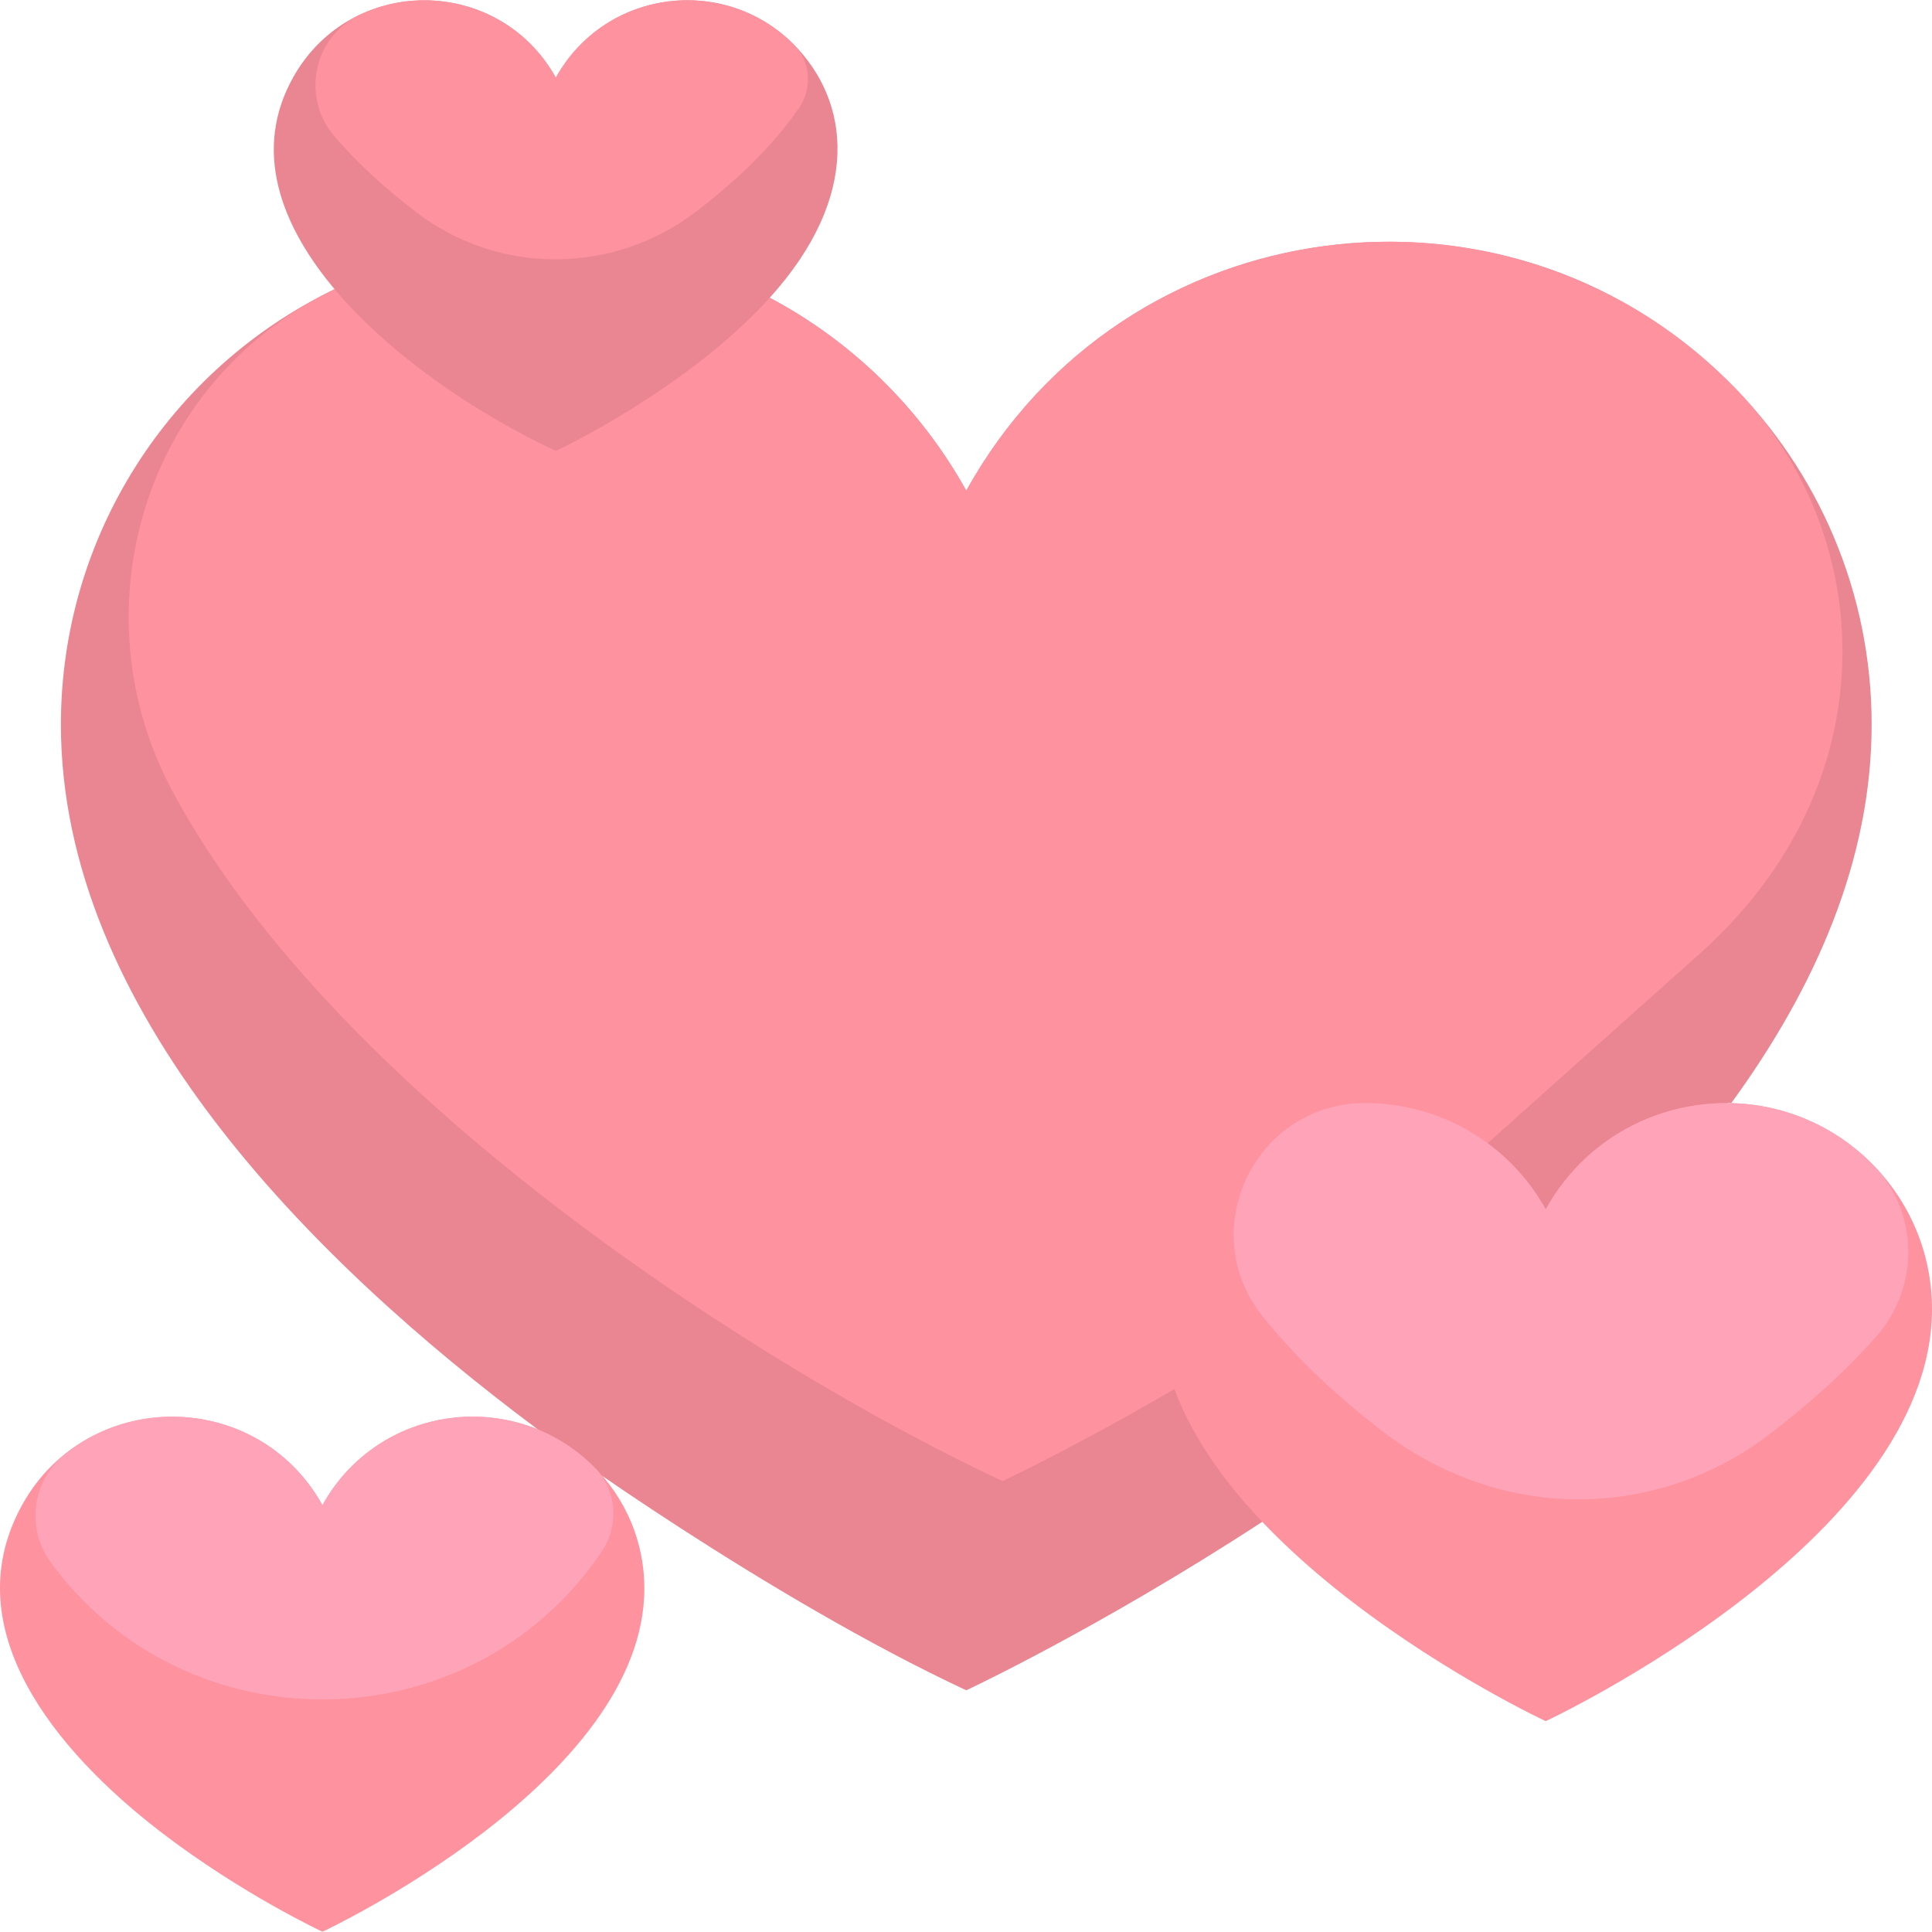
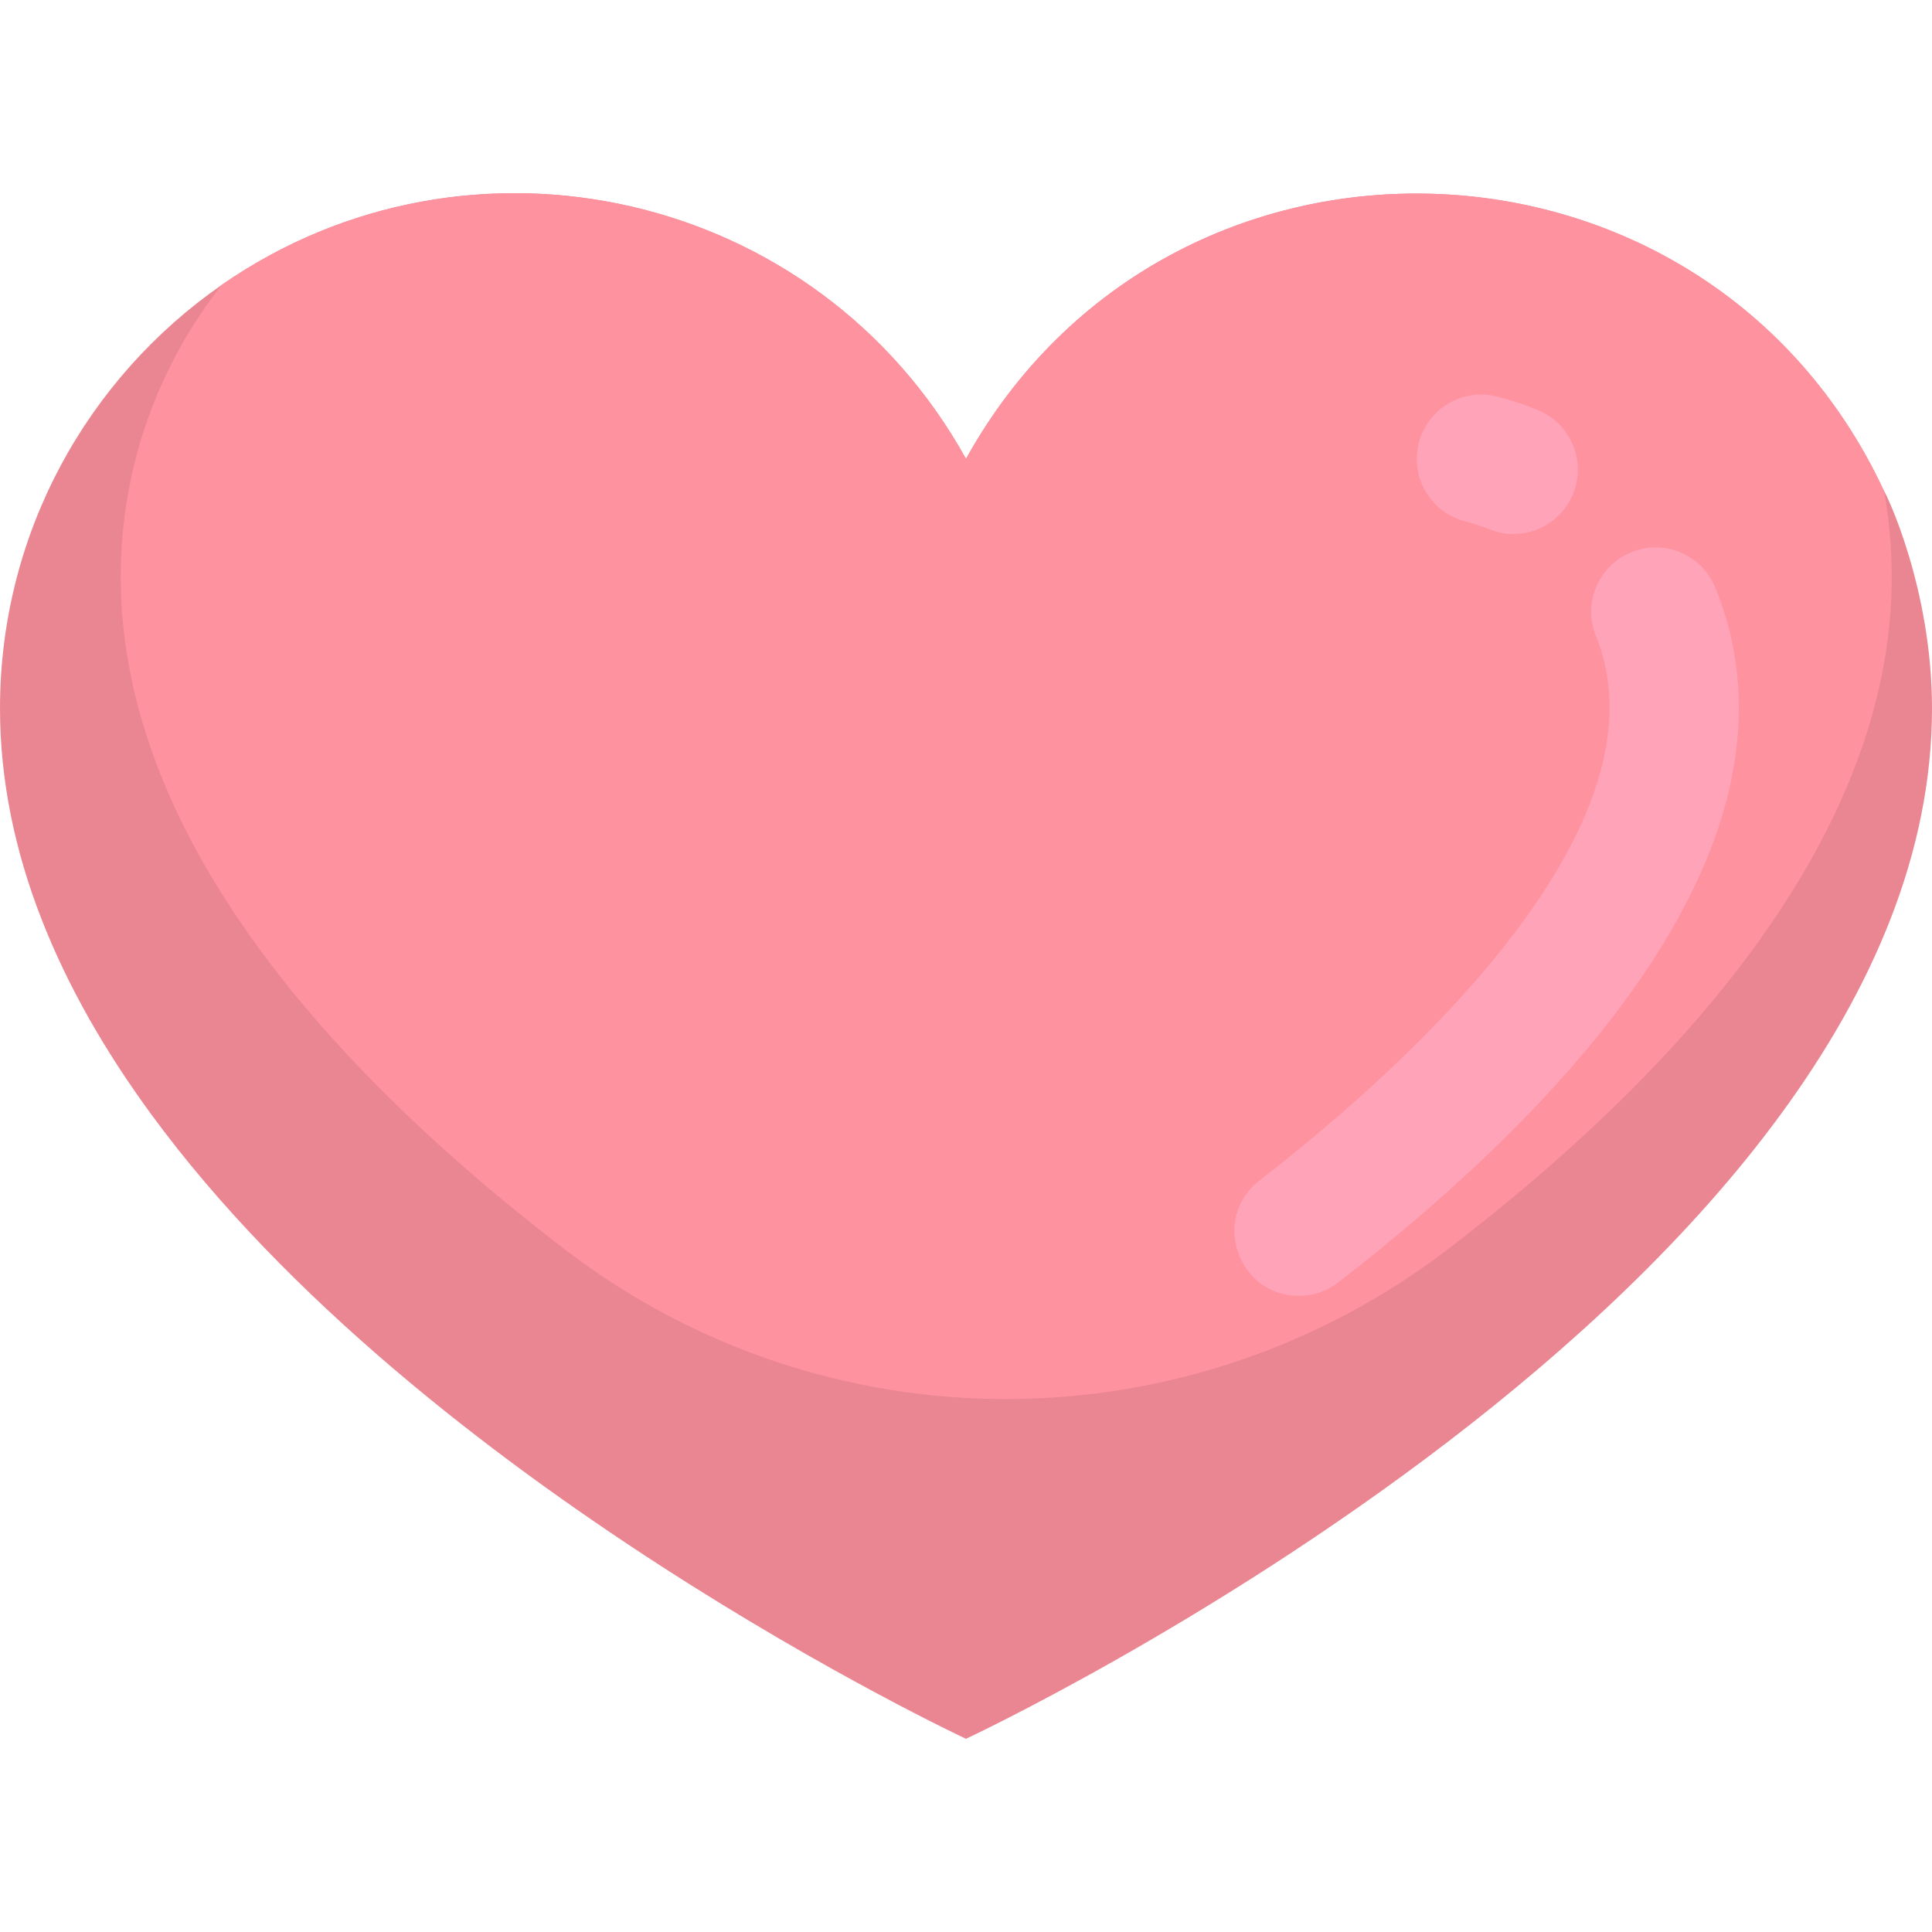
- <svg xmlns="http://www.w3.org/2000/svg" id="Layer_1" enable-background="new 0 0 512.145 512.145" height="512" viewBox="0 0 512.145 512.145" width="512">
-   <path d="m496.145 192.072c0 35.851-14.869 69.707-37.227 100.363-2.055-.048 8.039-8.533-124.309 110.976-43.36 28.277-78.464 44.661-78.464 44.661-52.224-24.381-111.08-66.679-113.536-69.12-60.492-45.102-126.464-111.397-126.464-186.88 0-49.901 28.773-94.303 72.523-115.392l115.381 2.251c21.931 11.637 40.064 29.461 52.096 51.147 41.678-75.13 142.882-88.164 202.507-28.512 23.221 23.21 37.493 55.234 37.493 90.506z" fill="#ea8692" />
-   <path d="m460.702 103.662c36.866 38.567 40.291 104.226-10.232 149.242-34.464 30.699-106.261 95.04-106.261 95.04-43.36 28.277-78.464 44.661-78.464 44.661-60.697-28.336-175.327-100.08-219.888-182.593-25.569-47.345-8.54-108.578 42.811-133.332l115.381 2.251c21.931 11.637 40.064 29.461 52.096 51.147 42.149-75.98 145.235-88.474 204.557-26.416z" fill="#fe929f" />
-   <path d="m170.812 421.054c0 51.2-85.333 91.019-85.333 91.019s-21.333-9.952-42.667-26.304c-28.595-21.932-54.077-53.68-37.632-85.536 16.635-32.307 62.636-33.058 80.299-1.227 14.803-26.678 50.759-31.375 72-10.133 8.456 8.456 13.333 19.91 13.333 32.181z" fill="#fe929f" />
-   <path d="m157.578 388.972c5.925 5.961 6.641 15.365 1.94 22.332-34.61 51.3-110.083 52.269-146.138 2.767-6.503-8.929-4.873-21.529 3.724-28.465 21.714-17.519 54.495-11.614 68.374 13.399 14.863-26.784 50.923-31.339 72.1-10.033z" fill="#ffa4b8" />
-   <path d="m204.049 78.931c-22.091 24.448-56.704 40.608-56.704 40.608-40.006-18.677-91.575-60.589-69.451-99.36 15.393-26.956 54.368-26.755 69.451.427 12.955-23.348 44.409-27.447 63.008-8.875 15.008 15.072 18.125 40.18-6.304 67.2z" fill="#ea8692" />
-   <path d="m210.428 11.806c4.459 4.501 4.964 11.596 1.383 16.823-7.15 10.437-17.188 19.729-27.271 27.454-21.813 16.693-52.107 16.949-73.973.331-7.908-6.046-15.495-12.745-21.899-20.267-8.969-10.486-5.478-26.276 6.408-32.07 18.64-9.086 41.795-2.347 52.269 16.529 13.04-23.502 44.691-27.366 63.083-8.8z" fill="#fe929f" />
-   <path d="m512.145 347.027c0 61.44-102.4 109.227-102.4 109.227s-25.6-11.947-51.2-31.573c-24.818-19.022-51.2-46.478-51.2-77.653 0-30.016 24.302-54.613 54.613-54.613 20.565 0 38.475 11.36 47.787 28.16 9.312-16.8 27.221-28.16 47.787-28.16 30.122-.001 54.613 24.403 54.613 54.612z" fill="#fe929f" />
-   <path d="m496.364 308.623c12.309 12.449 12.637 32.421 1.087 45.577-8.583 9.777-18.68 18.619-28.74 26.267-28.219 21.465-68.848 24.002-101.632-.587-11.824-9.062-23.454-19.611-32.661-31.326-17.657-22.466-1.793-56.141 27.541-56.141 20.565 0 38.475 11.36 47.787 28.16 17.704-31.941 61.061-37.796 86.618-11.95z" fill="#ffa4b8" />
+ <svg xmlns="http://www.w3.org/2000/svg" id="Layer_1" enable-background="new 0 0 512 512" height="512" viewBox="0 0 512 512" width="512">
+   <path d="m512 187.733c0 153.6-256 273.067-256 273.067s-144-67.2-216-165.6c-24-32.8-40-69.067-40-107.467 0-46.517 23.264-87.595 58.795-112.256 65.569-45.498 157.578-25.326 197.205 46.123 54.107-97.557 196.144-92.51 243.243 8.437.466.467 12.757 25.646 12.757 57.696z" fill="#ea8692" />
+   <path d="m501.333 152.885c0 70.4-58.667 132.979-117.333 177.957-69.157 53.022-164.981 53.316-234.191.363-57.107-43.693-117.809-106.73-117.809-178.32 0-29.227 10.016-56.107 26.795-77.408 65.569-45.498 157.578-25.326 197.205 46.123 54.012-97.385 196.067-92.675 243.243 8.437.102.102 2.09 10.468 2.09 22.848z" fill="#fe929f" />
+   <g fill="#ffa4b8">
+     <path d="m454.566 155.713c-3.546-8.734-13.502-12.938-22.233-9.393-8.733 3.546-12.939 13.501-9.393 22.233 19.939 49.113-47.07 111.756-89.164 144.288-12.849 9.93-5.78 30.571 10.448 30.571 3.645 0 7.318-1.163 10.424-3.564 58.247-45.016 127.5-116.205 99.918-184.135z" />
+     <path d="m388.266 138.151c6.602 1.705 7.769 3.367 12.795 3.367 6.741 0 13.128-4.021 15.819-10.652 3.545-8.734-.661-18.688-9.394-22.233-3.469-1.408-7.064-2.596-10.685-3.531-9.126-2.358-18.435 3.131-20.792 12.257s3.131 18.435 12.257 20.792z" />
+   </g>
</svg>
